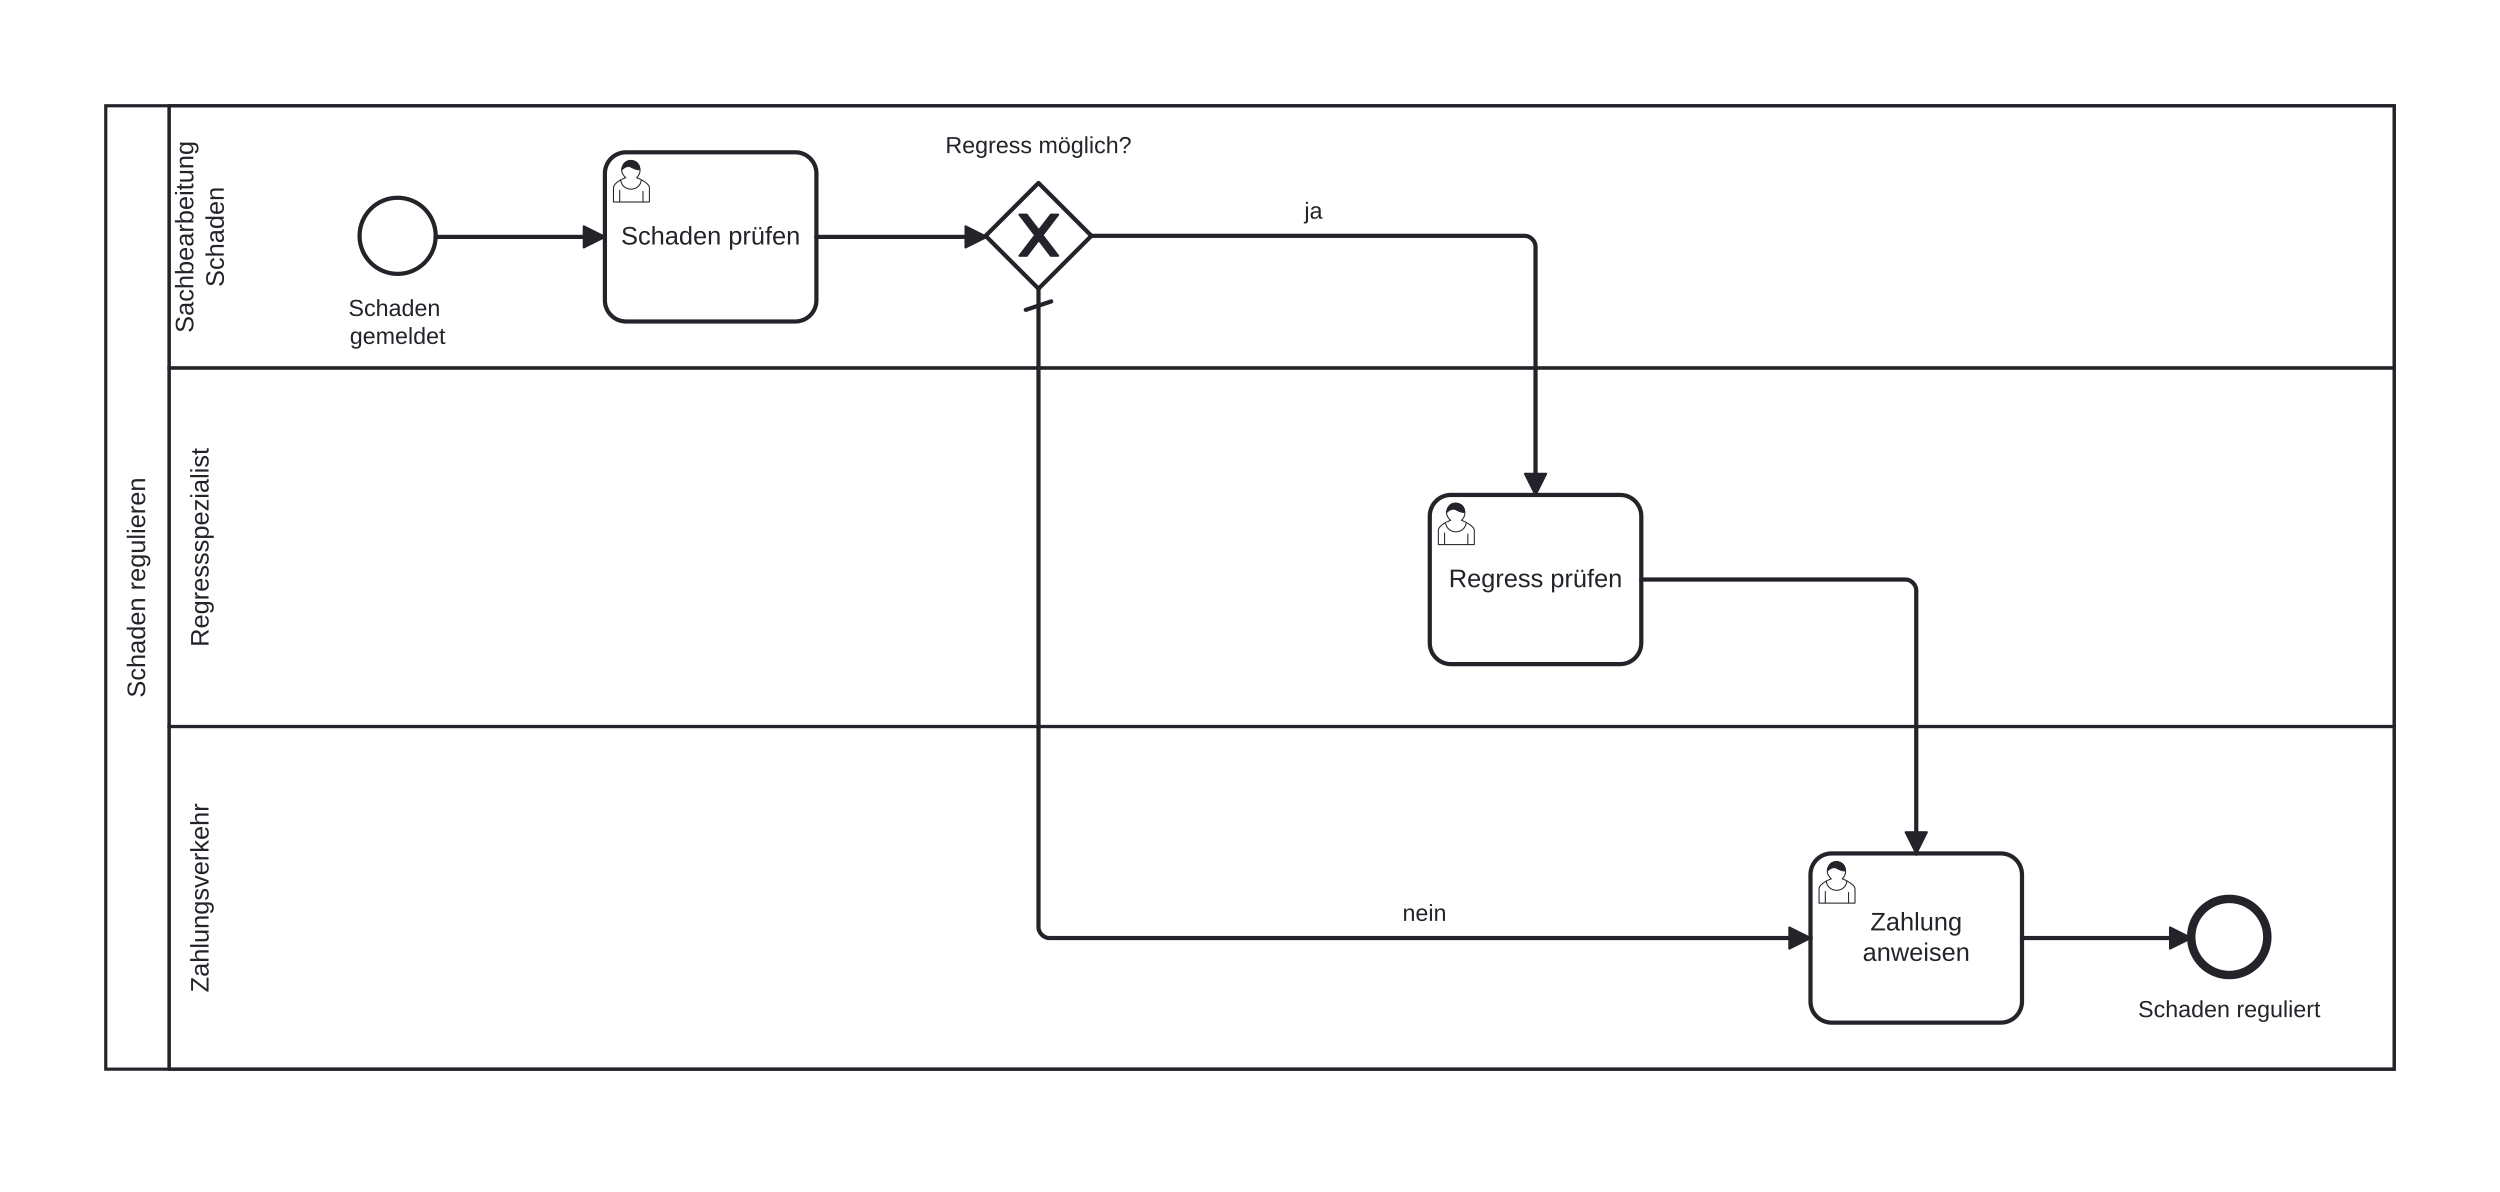
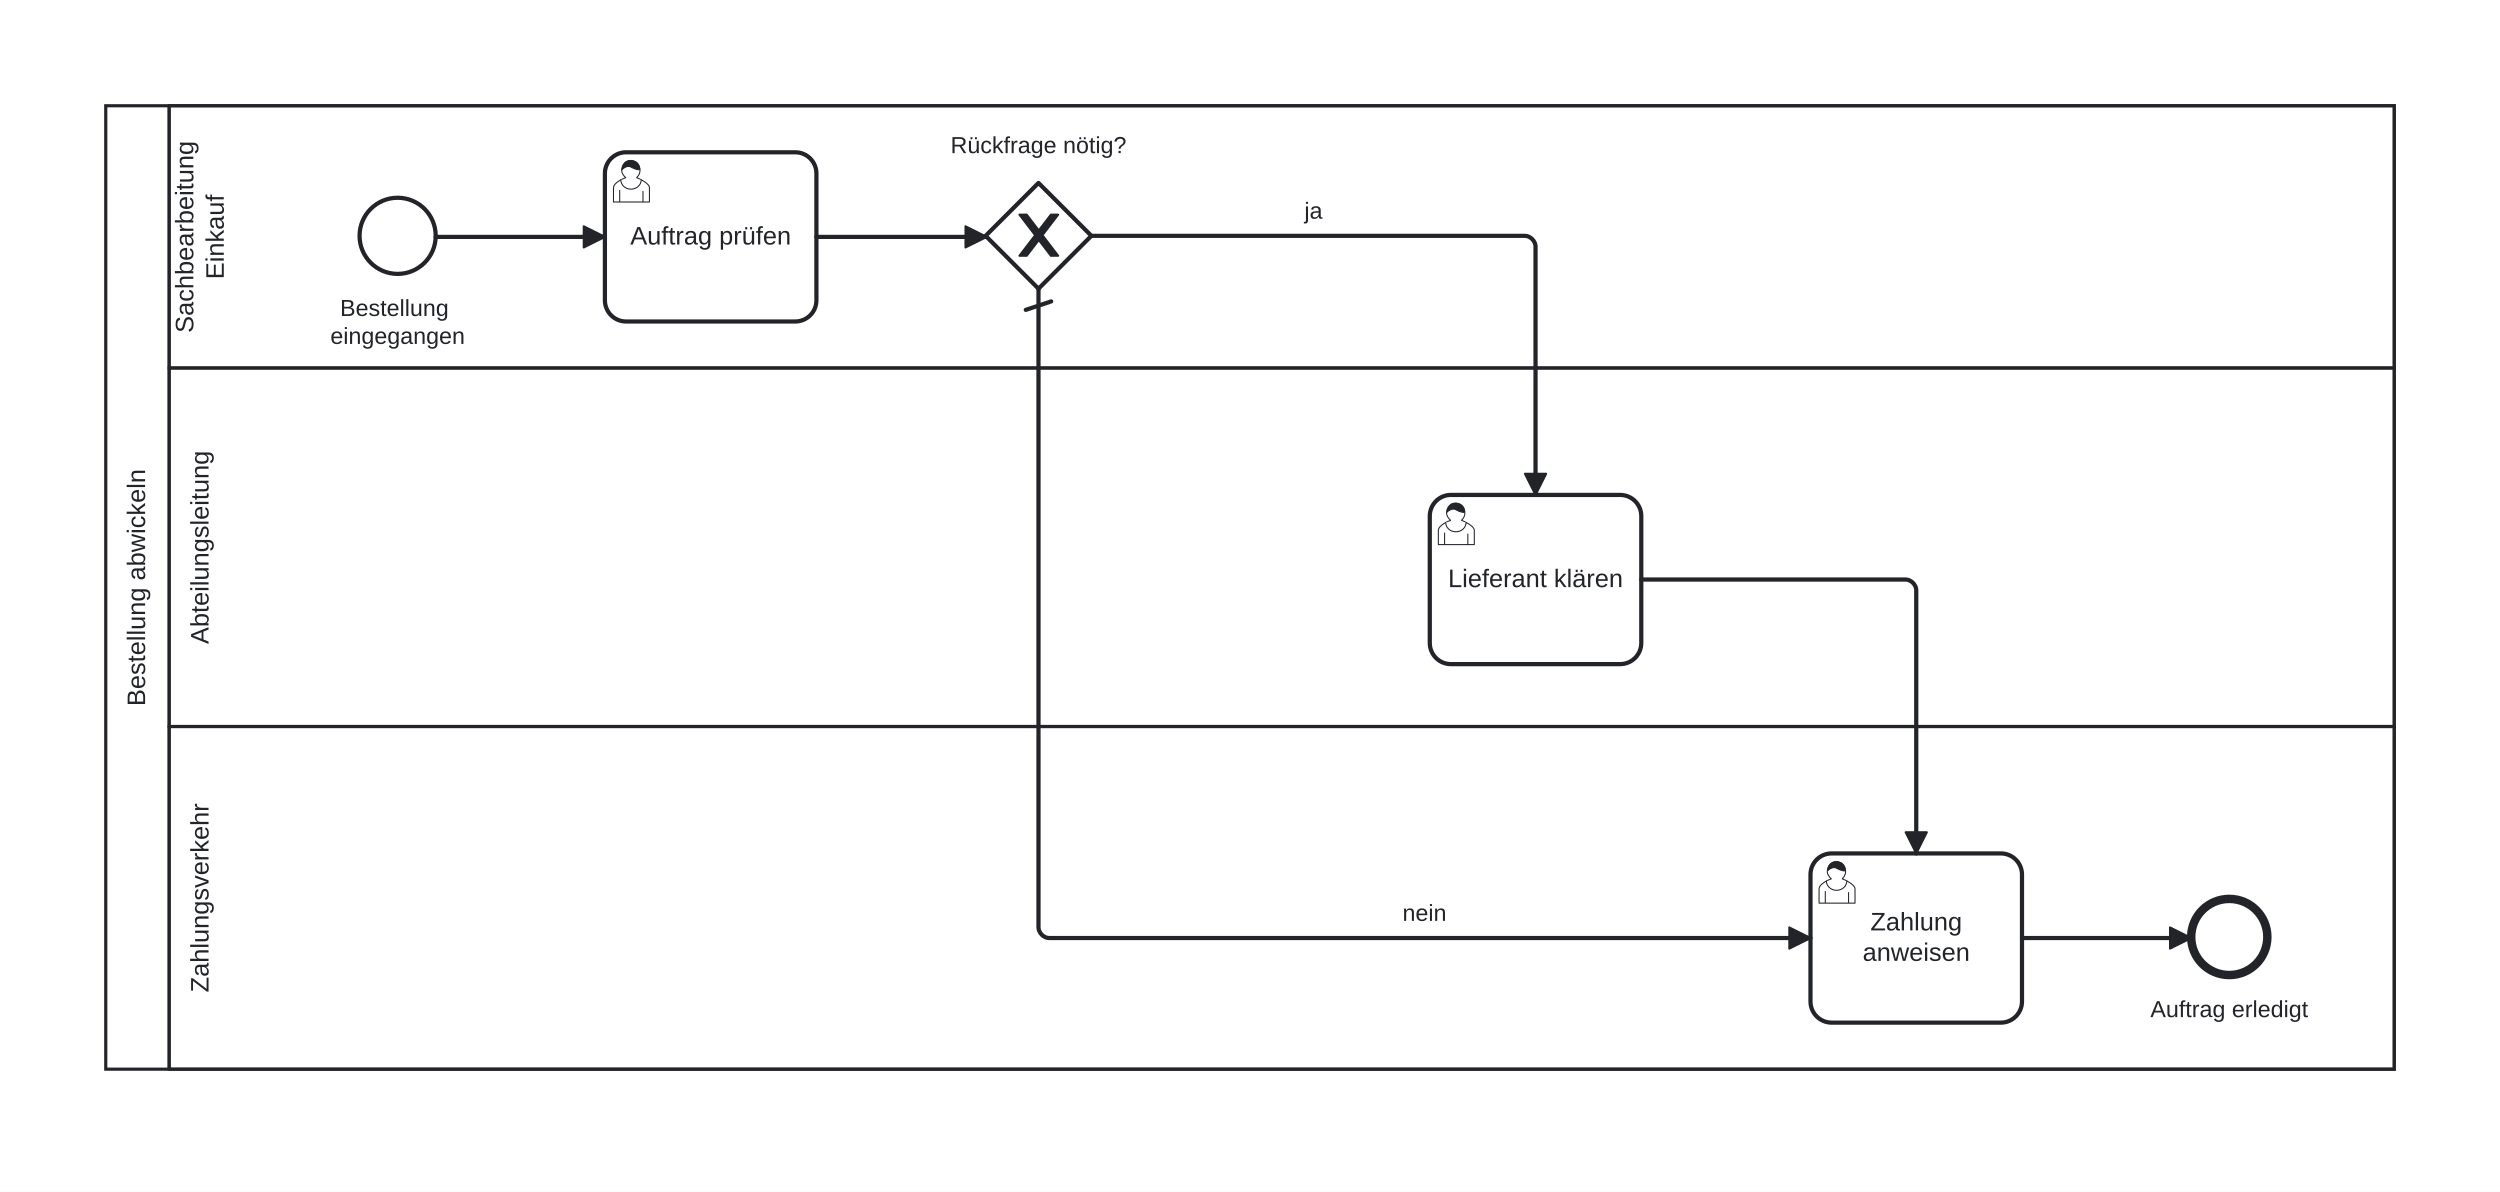
<svg xmlns="http://www.w3.org/2000/svg" width="1182" height="563.5" viewBox="0 0 1182 563.5" font-family="Arial, sans-serif">
  <defs>
    <marker id="seq-end" viewBox="0 0 20 20" refX="11" refY="10" markerWidth="10" markerHeight="10" orient="auto">
      <path d="M 1 5 L 11 10 L 1 15 Z" fill="#22242a" stroke="#22242a" stroke-width="1" stroke-linecap="round" stroke-linejoin="round" />
    </marker>
    <marker id="seq-default-src" viewBox="0 0 20 20" refX="0" refY="10" markerWidth="10" markerHeight="10" orient="auto">
      <path d="M 6 4 L 10 16" fill="none" stroke="#22242a" stroke-width="2" stroke-linecap="round" />
    </marker>
    <marker id="seq-conditional-src" viewBox="0 0 20 20" refX="-1" refY="10" markerWidth="10" markerHeight="10" orient="auto">
      <path d="M 0 10 L 8 6 L 16 10 L 8 14 Z" fill="#ffffff" stroke="#22242a" stroke-width="2" stroke-linejoin="round" />
    </marker>
    <marker id="msg-start" viewBox="0 0 20 20" refX="6" refY="6" markerWidth="20" markerHeight="20" orient="auto">
      <circle cx="6" cy="6" r="3.5" fill="#ffffff" stroke="#22242a" stroke-width="1" stroke-dasharray="10000, 1" />
    </marker>
    <marker id="msg-end" viewBox="0 0 20 20" refX="8.5" refY="5" markerWidth="20" markerHeight="20" orient="auto">
      <path d="m 1 5 l 0 -3 l 7 3 l -7 3 z" fill="#ffffff" stroke="#22242a" stroke-width="1" stroke-linecap="round" stroke-linejoin="round" stroke-dasharray="10000, 1" />
    </marker>
    <marker id="assoc-end" viewBox="0 0 20 20" refX="11" refY="10" markerWidth="10" markerHeight="10" orient="auto">
      <path d="M 1 5 L 11 10 L 1 15" fill="none" stroke="#22242a" stroke-width="1.5" stroke-linecap="round" stroke-linejoin="round" stroke-dasharray="10000, 1" />
    </marker>
  </defs>
  <rect width="1182" height="563.5" fill="#ffffff" />
  <rect x="50" y="50" width="1082" height="455.5" fill="#ffffff" fill-opacity="0.95" stroke="#22242a" stroke-width="1.5" />
  <path d="M 80 50 L 80 505.5" stroke="#22242a" stroke-width="1.5" fill="none" />
-   <text x="68.6" y="277.8" text-anchor="middle" font-size="12" fill="#22242a" transform="rotate(-90,68.6,277.8)">Schaden regulieren</text>
+   <text x="68.6" y="277.8" text-anchor="middle" font-size="12" fill="#22242a" transform="rotate(-90,68.6,277.8)">Bestellung abwickeln</text>
  <rect x="80" y="50" width="1052" height="124" fill="#ffffff" fill-opacity="0.25" stroke="#22242a" stroke-width="1.5" />
  <text x="91.4" y="112" text-anchor="middle" font-size="12" fill="#22242a" transform="rotate(-90,91.4,112)">Sachbearbeitung</text>
-   <text x="105.8" y="112" text-anchor="middle" font-size="12" fill="#22242a" transform="rotate(-90,105.8,112)">Schaden</text>
+   <text x="105.8" y="112" text-anchor="middle" font-size="12" fill="#22242a" transform="rotate(-90,105.8,112)">Einkauf</text>
  <rect x="80" y="174" width="1052" height="169.5" fill="#ffffff" fill-opacity="0.25" stroke="#22242a" stroke-width="1.5" />
-   <text x="98.6" y="258.8" text-anchor="middle" font-size="12" fill="#22242a" transform="rotate(-90,98.6,258.8)">Regressspezialist</text>
+   <text x="98.6" y="258.8" text-anchor="middle" font-size="12" fill="#22242a" transform="rotate(-90,98.6,258.8)">Abteilungsleitung</text>
  <rect x="80" y="343.5" width="1052" height="162" fill="#ffffff" fill-opacity="0.25" stroke="#22242a" stroke-width="1.5" />
  <text x="98.6" y="424.5" text-anchor="middle" font-size="12" fill="#22242a" transform="rotate(-90,98.6,424.5)">Zahlungsverkehr</text>
  <g data-element-id="start">
    <circle cx="188" cy="111.5" r="18" fill="#ffffff" fill-opacity="0.95" stroke="#22242a" stroke-width="2" />
    <text text-anchor="middle" font-size="11" fill="#22242a">
-       <tspan x="188" y="149.4">Schaden</tspan>
-       <tspan x="188" y="162.6">gemeldet</tspan>
+       <tspan x="188" y="149.4">Bestellung</tspan>
+       <tspan x="188" y="162.6">eingegangen</tspan>
    </text>
  </g>
  <g data-element-id="pruefen">
    <rect x="286" y="72" width="100" height="80" rx="10" ry="10" fill="#ffffff" fill-opacity="0.95" stroke="#22242a" stroke-width="2" />
-     <text x="336" y="115.6" text-anchor="middle" font-size="12" fill="#22242a">Schaden prüfen</text>
+     <text x="336" y="115.6" text-anchor="middle" font-size="12" fill="#22242a">Auftrag prüfen</text>
    <g transform="translate(286,72)">
      <path d="m 15,12 c 0.909,-0.845 1.594,-2.049 1.594,-3.385 0,-2.554 -1.805,-4.622 -4.357,-4.622 -2.552,0 -4.288,2.068 -4.288,4.622 0,1.348 0.974,2.562 1.896,3.405 -0.529,0.187 -5.669,2.097 -5.794,4.756 v 6.718 h 17 v -6.718 c 0,-2.298 -5.528,-4.595 -6.051,-4.776 zm -8,6 l 0,5.5 m 11,0 l 0,-5" fill="#ffffff" stroke="#22242a" stroke-width="0.5" stroke-linecap="round" stroke-linejoin="round" />
      <path d="m 15,12 m 2.162,1.009 c 0,2.447 -2.158,4.431 -4.821,4.431 -2.665,0 -4.822,-1.981 -4.822,-4.431 " fill="#ffffff" stroke="#22242a" stroke-width="0.5" stroke-linecap="round" stroke-linejoin="round" />
      <path d="m 15,12 m -6.9,-3.80 c 0,0 2.251,-2.358 4.274,-1.177 2.024,1.181 4.221,1.537 4.124,0.965 -0.098,-0.57 -0.117,-3.791 -4.191,-4.136 -3.575,0.001 -4.208,3.367 -4.207,4.348 z" fill="#22242a" stroke="#22242a" stroke-width="0.5" stroke-linecap="round" stroke-linejoin="round" />
    </g>
  </g>
  <g data-element-id="gw">
    <polygon points="491,86.5 516,111.5 491,136.5 466,111.5" fill="#ffffff" fill-opacity="0.95" stroke="#22242a" stroke-width="2" stroke-linejoin="round" />
    <g transform="translate(466,86.5)">
      <path d="m 16,15 7.429,9.714 -7.429,9.714 3.429,0 5.714,-7.464 5.714,7.464 3.429,0 -7.429,-9.714 7.429,-9.714 -3.429,0 -5.714,7.464 -5.714,-7.464 -3.429,0 z" fill="#22242a" stroke="#22242a" stroke-width="1" stroke-linecap="round" stroke-linejoin="round" />
    </g>
    <text text-anchor="middle" font-size="11" fill="#22242a">
-       <tspan x="491" y="72.4">Regress möglich?</tspan>
+       <tspan x="491" y="72.4">Rückfrage nötig?</tspan>
    </text>
  </g>
-   <g data-element-id="regr">
+   <g data-element-id="rueck">
    <rect x="676" y="234" width="100" height="80" rx="10" ry="10" fill="#ffffff" fill-opacity="0.95" stroke="#22242a" stroke-width="2" />
-     <text x="726" y="277.6" text-anchor="middle" font-size="12" fill="#22242a">Regress prüfen</text>
+     <text x="726" y="277.6" text-anchor="middle" font-size="12" fill="#22242a">Lieferant klären</text>
    <g transform="translate(676,234)">
      <path d="m 15,12 c 0.909,-0.845 1.594,-2.049 1.594,-3.385 0,-2.554 -1.805,-4.622 -4.357,-4.622 -2.552,0 -4.288,2.068 -4.288,4.622 0,1.348 0.974,2.562 1.896,3.405 -0.529,0.187 -5.669,2.097 -5.794,4.756 v 6.718 h 17 v -6.718 c 0,-2.298 -5.528,-4.595 -6.051,-4.776 zm -8,6 l 0,5.5 m 11,0 l 0,-5" fill="#ffffff" stroke="#22242a" stroke-width="0.5" stroke-linecap="round" stroke-linejoin="round" />
      <path d="m 15,12 m 2.162,1.009 c 0,2.447 -2.158,4.431 -4.821,4.431 -2.665,0 -4.822,-1.981 -4.822,-4.431 " fill="#ffffff" stroke="#22242a" stroke-width="0.5" stroke-linecap="round" stroke-linejoin="round" />
      <path d="m 15,12 m -6.9,-3.80 c 0,0 2.251,-2.358 4.274,-1.177 2.024,1.181 4.221,1.537 4.124,0.965 -0.098,-0.57 -0.117,-3.791 -4.191,-4.136 -3.575,0.001 -4.208,3.367 -4.207,4.348 z" fill="#22242a" stroke="#22242a" stroke-width="0.5" stroke-linecap="round" stroke-linejoin="round" />
    </g>
  </g>
  <g data-element-id="zahlen">
    <rect x="856" y="403.5" width="100" height="80" rx="10" ry="10" fill="#ffffff" fill-opacity="0.95" stroke="#22242a" stroke-width="2" />
    <text x="906" y="439.9" text-anchor="middle" font-size="12" fill="#22242a">Zahlung</text>
    <text x="906" y="454.3" text-anchor="middle" font-size="12" fill="#22242a">anweisen</text>
    <g transform="translate(856,403.5)">
      <path d="m 15,12 c 0.909,-0.845 1.594,-2.049 1.594,-3.385 0,-2.554 -1.805,-4.622 -4.357,-4.622 -2.552,0 -4.288,2.068 -4.288,4.622 0,1.348 0.974,2.562 1.896,3.405 -0.529,0.187 -5.669,2.097 -5.794,4.756 v 6.718 h 17 v -6.718 c 0,-2.298 -5.528,-4.595 -6.051,-4.776 zm -8,6 l 0,5.5 m 11,0 l 0,-5" fill="#ffffff" stroke="#22242a" stroke-width="0.5" stroke-linecap="round" stroke-linejoin="round" />
      <path d="m 15,12 m 2.162,1.009 c 0,2.447 -2.158,4.431 -4.821,4.431 -2.665,0 -4.822,-1.981 -4.822,-4.431 " fill="#ffffff" stroke="#22242a" stroke-width="0.5" stroke-linecap="round" stroke-linejoin="round" />
      <path d="m 15,12 m -6.9,-3.80 c 0,0 2.251,-2.358 4.274,-1.177 2.024,1.181 4.221,1.537 4.124,0.965 -0.098,-0.57 -0.117,-3.791 -4.191,-4.136 -3.575,0.001 -4.208,3.367 -4.207,4.348 z" fill="#22242a" stroke="#22242a" stroke-width="0.5" stroke-linecap="round" stroke-linejoin="round" />
    </g>
  </g>
  <g data-element-id="end">
    <circle cx="1054" cy="443" r="18" fill="#ffffff" fill-opacity="0.95" stroke="#22242a" stroke-width="4" />
    <text text-anchor="middle" font-size="11" fill="#22242a">
-       <tspan x="1054" y="480.9">Schaden reguliert</tspan>
+       <tspan x="1054" y="480.9">Auftrag erledigt</tspan>
    </text>
  </g>
  <path data-element-id="flow_start_pruefen" data-waypoints="206,112 286,112" d="M 206 112 L 286 112" stroke="#22242a" stroke-width="2" fill="none" stroke-linecap="round" stroke-linejoin="round" marker-end="url(#seq-end)" />
  <path data-element-id="flow_pruefen_gw" data-waypoints="386,112 466.5,112" d="M 386 112 L 466.5 112" stroke="#22242a" stroke-width="2" fill="none" stroke-linecap="round" stroke-linejoin="round" marker-end="url(#seq-end)" />
-   <path data-element-id="flow_gw_regr" data-waypoints="516,111.5 726,111.5 726,234" d="M 516 111.5 L 721 111.5 C 723.5 111.5 726 114 726 116.5 L 726 234" stroke="#22242a" stroke-width="2" fill="none" stroke-linecap="round" stroke-linejoin="round" marker-end="url(#seq-end)" />
+   <path data-element-id="flow_gw_rueck" data-waypoints="516,111.5 726,111.5 726,234" d="M 516 111.5 L 721 111.5 C 723.5 111.5 726 114 726 116.5 L 726 234" stroke="#22242a" stroke-width="2" fill="none" stroke-linecap="round" stroke-linejoin="round" marker-end="url(#seq-end)" />
  <text text-anchor="middle" font-size="11" fill="#22242a">
    <tspan x="621" y="103.4">ja</tspan>
  </text>
  <path data-element-id="flow_gw_zahlen" data-waypoints="491,136.5 491,443.5 856,443.5" d="M 491 136.5 L 491 438.5 C 491 441 493.5 443.5 496 443.5 L 856 443.5" stroke="#22242a" stroke-width="2" fill="none" stroke-linecap="round" stroke-linejoin="round" marker-start="url(#seq-default-src)" marker-end="url(#seq-end)" />
  <text text-anchor="middle" font-size="11" fill="#22242a">
    <tspan x="673.5" y="435.4">nein</tspan>
  </text>
-   <path data-element-id="flow_regr_zahlen" data-waypoints="776,274 906,274 906,403.5" d="M 776 274 L 901 274 C 903.5 274 906 276.5 906 279 L 906 403.5" stroke="#22242a" stroke-width="2" fill="none" stroke-linecap="round" stroke-linejoin="round" marker-end="url(#seq-end)" />
+   <path data-element-id="flow_rueck_zahlen" data-waypoints="776,274 906,274 906,403.5" d="M 776 274 L 901 274 C 903.5 274 906 276.5 906 279 L 906 403.5" stroke="#22242a" stroke-width="2" fill="none" stroke-linecap="round" stroke-linejoin="round" marker-end="url(#seq-end)" />
  <path data-element-id="flow_zahlen_end" data-waypoints="956,443.5 1036,443.5" d="M 956 443.5 L 1036 443.5" stroke="#22242a" stroke-width="2" fill="none" stroke-linecap="round" stroke-linejoin="round" marker-end="url(#seq-end)" />
</svg>
